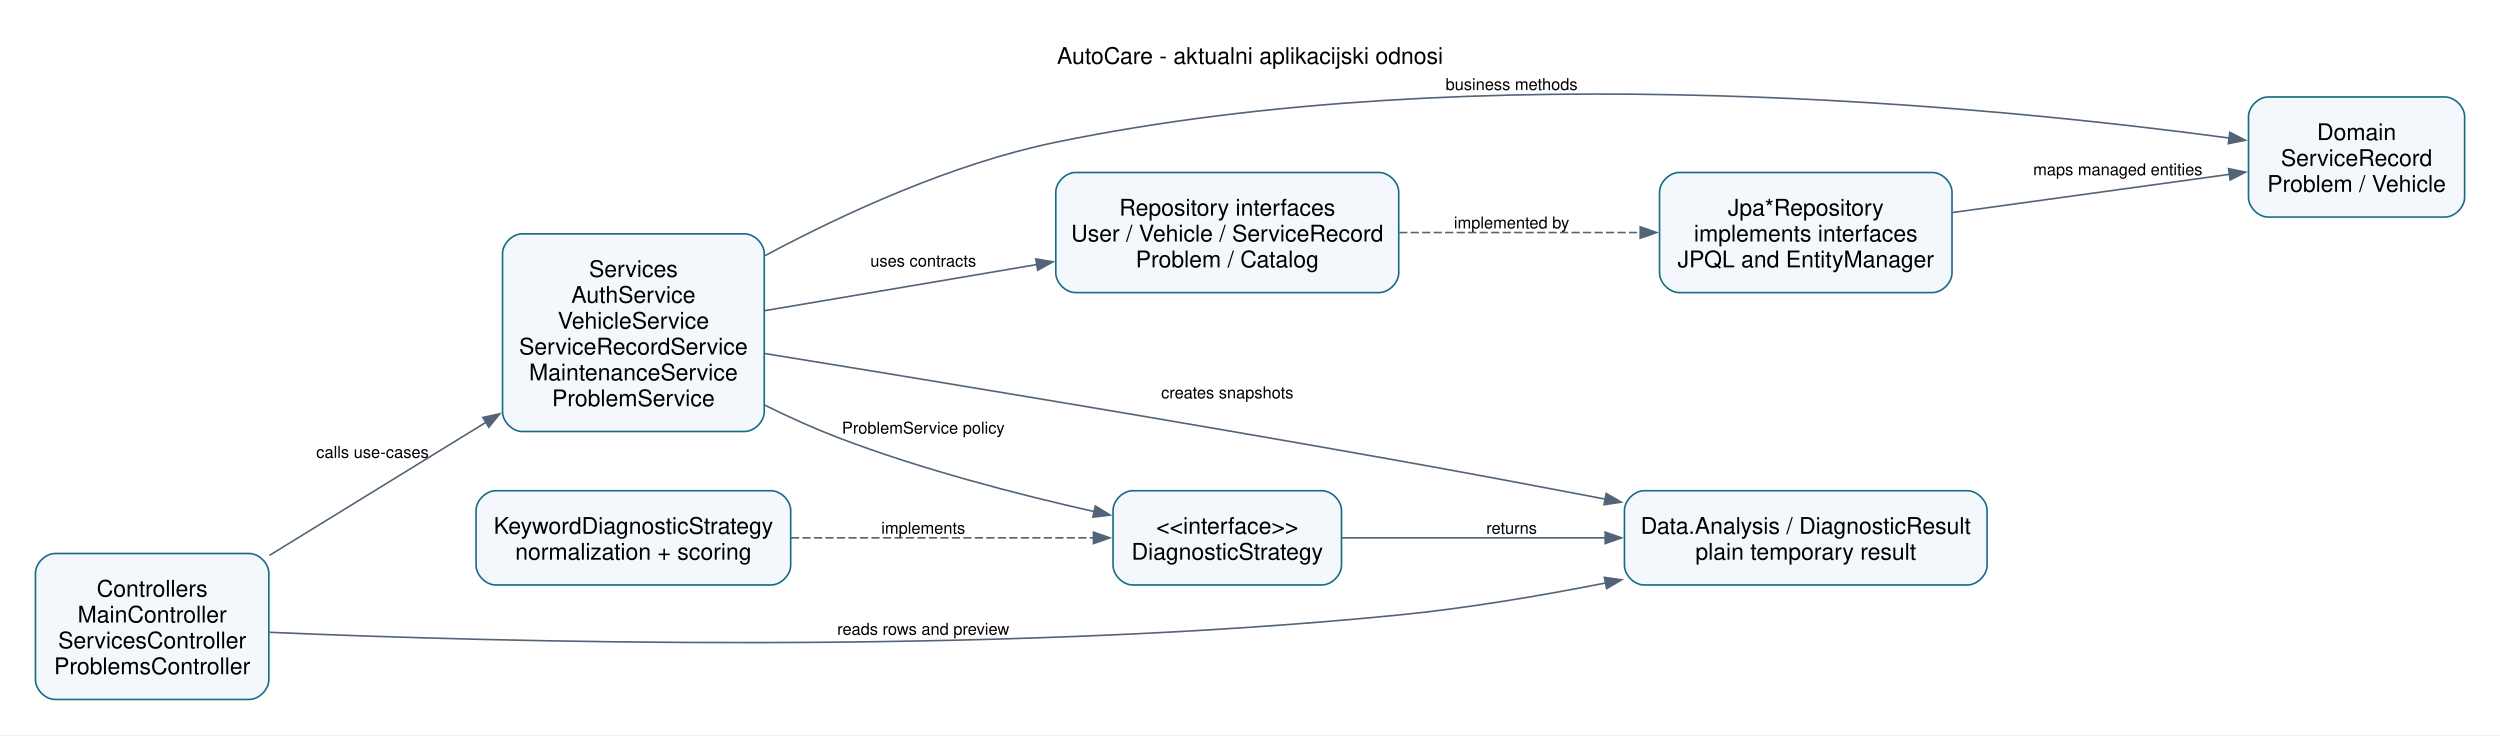
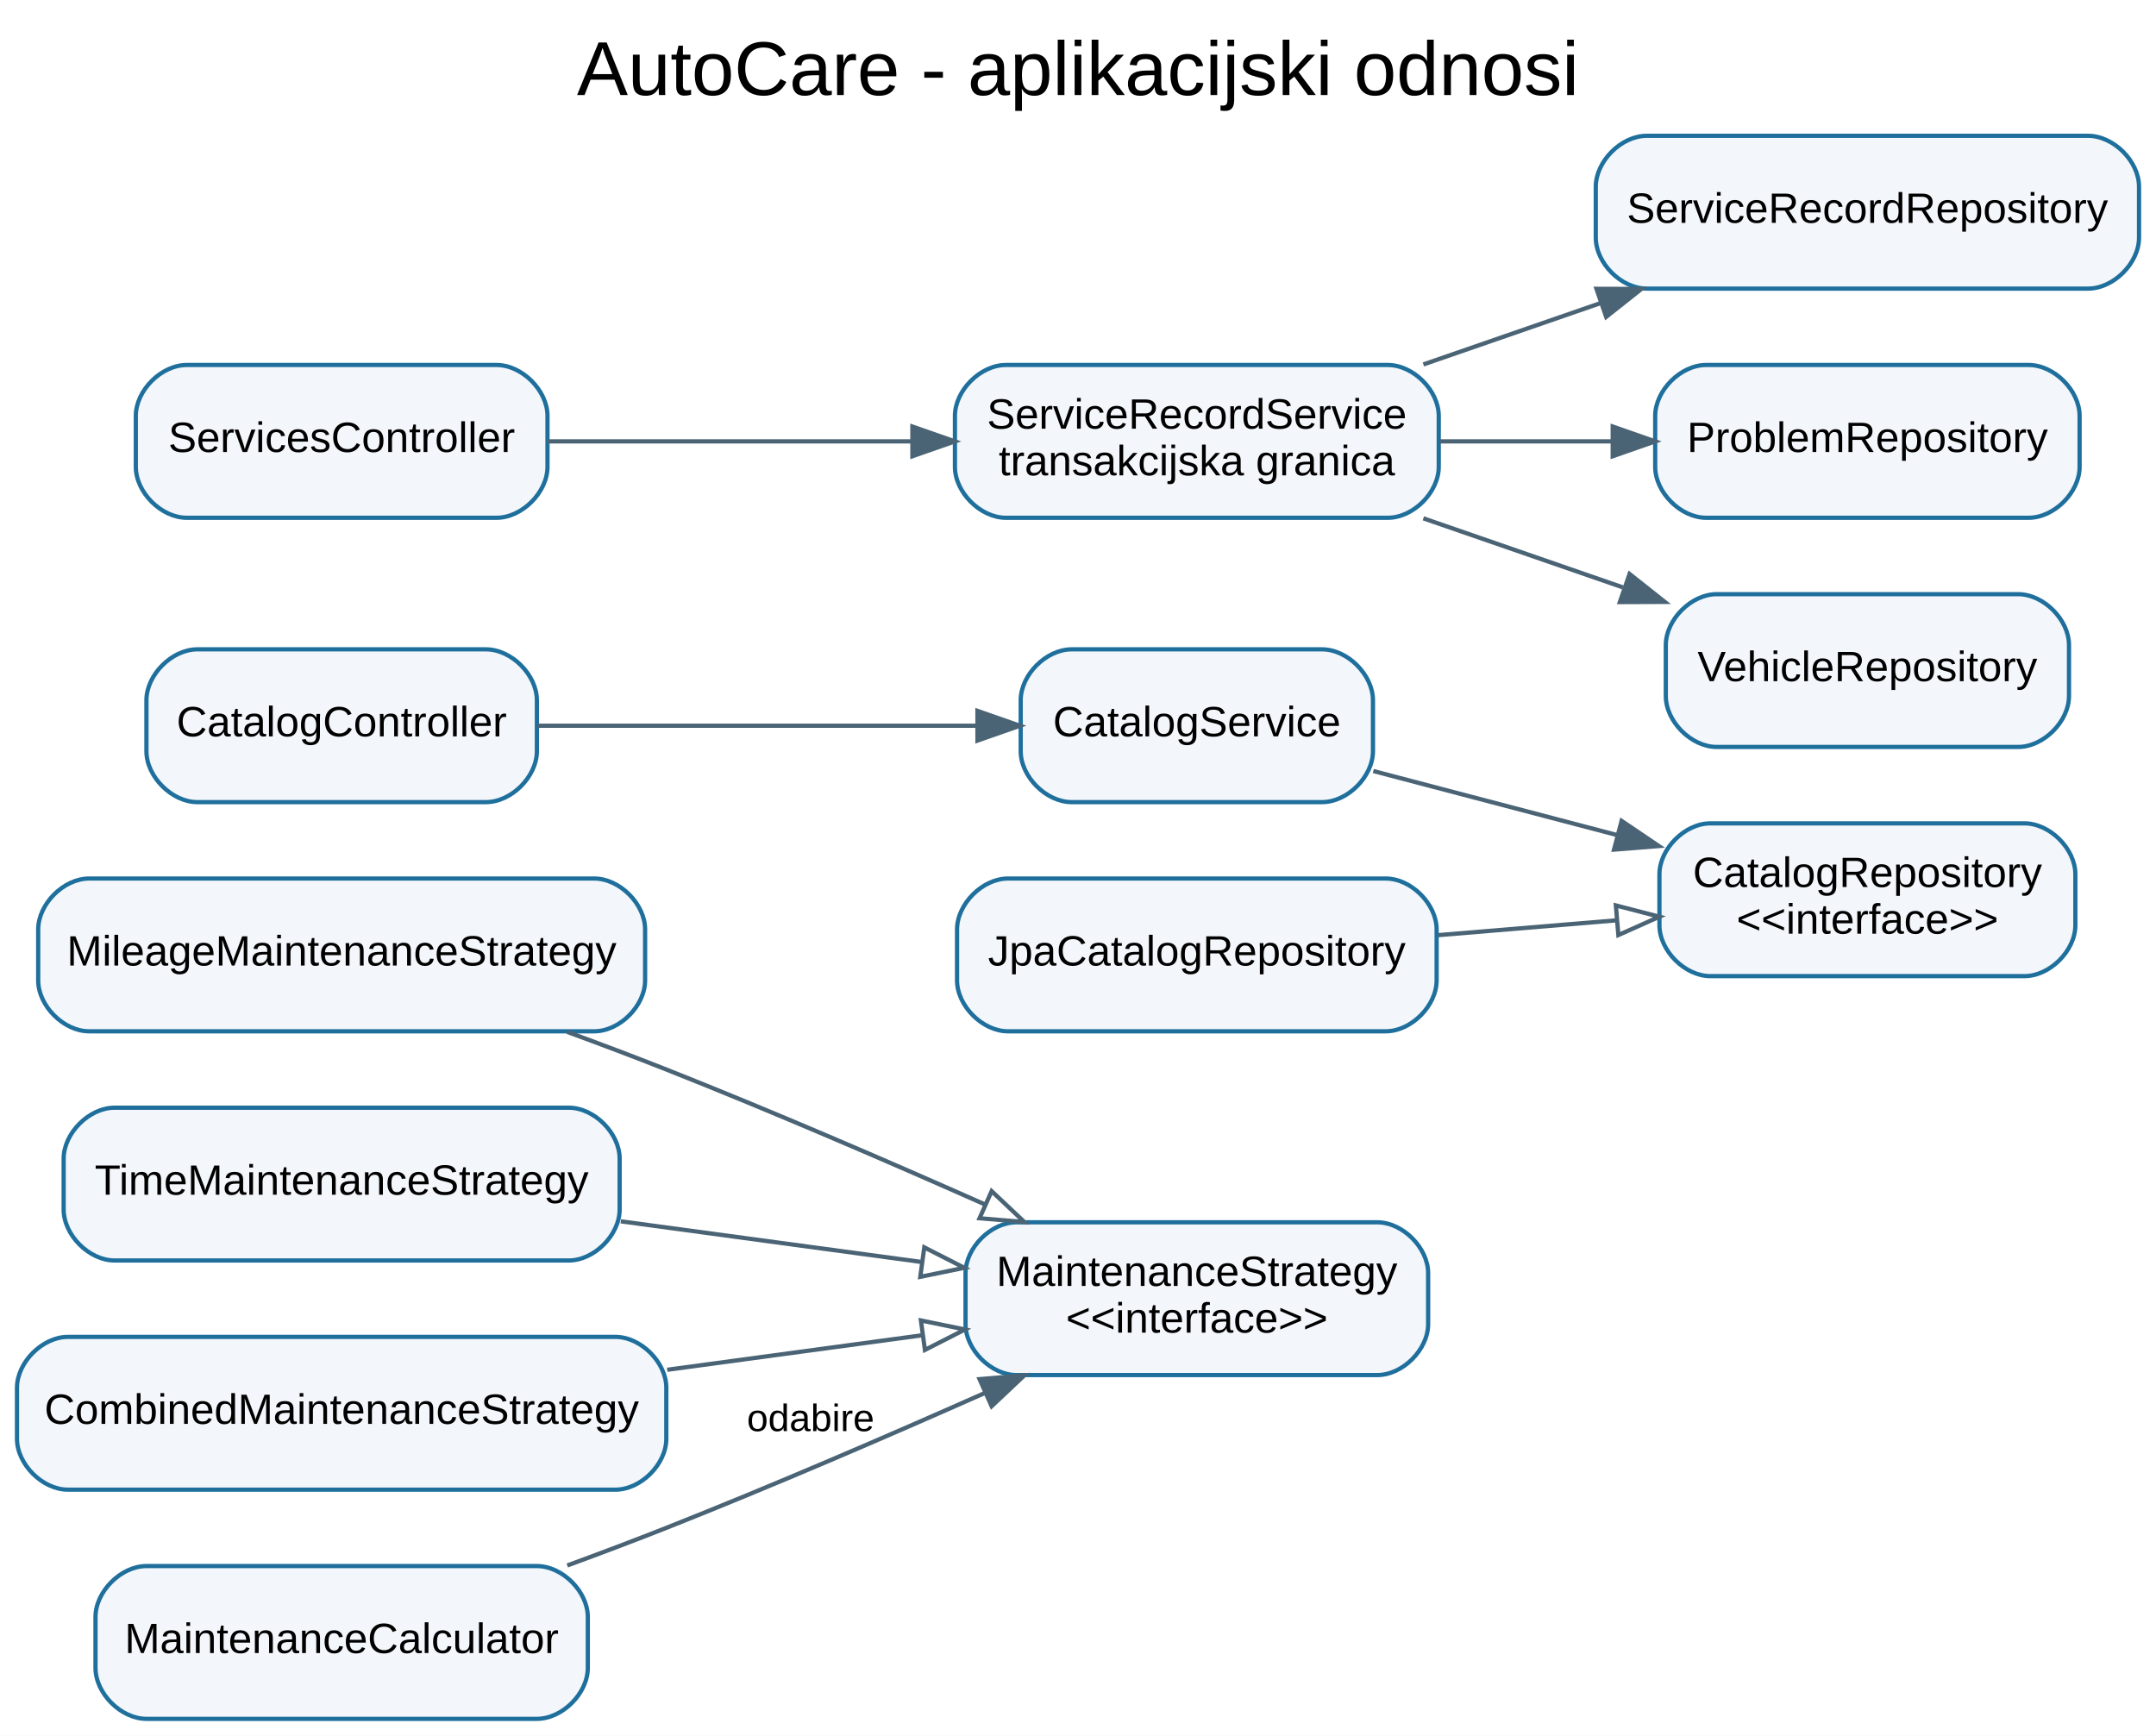
- <svg xmlns="http://www.w3.org/2000/svg" width="1523pt" height="448pt" viewBox="0.00 0.00 1523.00 448.00">
-   <g id="graph0" class="graph" transform="scale(1 1) rotate(0) translate(21.6 426.12)">
-     <polygon fill="white" stroke="none" points="-21.6,21.6 -21.6,-426.12 1501.45,-426.12 1501.45,21.6 -21.6,21.6" />
-     <text xml:space="preserve" text-anchor="middle" x="739.93" y="-387.22" font-family="Helvetica,sans-Serif" font-size="14.00">AutoCare - aktualni aplikacijski odnosi</text>
+ <svg xmlns="http://www.w3.org/2000/svg" width="508pt" height="409pt" viewBox="0.00 0.00 508.00 409.00">
+   <g id="graph0" class="graph" transform="scale(1 1) rotate(0) translate(4 405)">
+     <polygon fill="white" stroke="transparent" points="-4,4 -4,-405 504,-405 504,4 -4,4" />
+     <text text-anchor="middle" x="250" y="-382.6" font-family="Arial" font-size="18.00">AutoCare - aplikacijski odnosi</text>
    <g id="node1" class="node">
-       <path fill="#f4f7fb" stroke="#176b87" d="M130.17,-88.92C130.17,-88.92 12,-88.92 12,-88.92 6,-88.92 0,-82.92 0,-76.92 0,-76.92 0,-12 0,-12 0,-6 6,0 12,0 12,0 130.17,0 130.17,0 136.17,0 142.17,-6 142.17,-12 142.17,-12 142.17,-76.92 142.17,-76.92 142.17,-82.92 136.17,-88.92 130.17,-88.92" />
-       <text xml:space="preserve" text-anchor="middle" x="71.09" y="-62.66" font-family="Helvetica,sans-Serif" font-size="14.00">Controllers</text>
-       <text xml:space="preserve" text-anchor="middle" x="71.09" y="-46.91" font-family="Helvetica,sans-Serif" font-size="14.00">MainController</text>
-       <text xml:space="preserve" text-anchor="middle" x="71.09" y="-31.16" font-family="Helvetica,sans-Serif" font-size="14.00">ServicesController</text>
-       <text xml:space="preserve" text-anchor="middle" x="71.09" y="-15.41" font-family="Helvetica,sans-Serif" font-size="14.00">ProblemsController</text>
+       <path fill="#f3f6fa" stroke="#1f6f9d" d="M320.5,-117C320.5,-117 235.5,-117 235.5,-117 229.5,-117 223.5,-111 223.5,-105 223.5,-105 223.5,-93 223.5,-93 223.5,-87 229.5,-81 235.5,-81 235.5,-81 320.5,-81 320.5,-81 326.5,-81 332.5,-87 332.5,-93 332.5,-93 332.5,-105 332.5,-105 332.5,-111 326.5,-117 320.5,-117" />
+       <text text-anchor="middle" x="278" y="-102" font-family="Arial" font-size="10.00">MaintenanceStrategy</text>
+       <text text-anchor="middle" x="278" y="-91" font-family="Arial" font-size="10.00">&lt;&lt;interface&gt;&gt;</text>
    </g>
    <g id="node2" class="node">
-       <path fill="#f4f7fb" stroke="#176b87" d="M431.97,-283.67C431.97,-283.67 296.55,-283.67 296.55,-283.67 290.55,-283.67 284.55,-277.67 284.55,-271.67 284.55,-271.67 284.55,-175.25 284.55,-175.25 284.55,-169.25 290.55,-163.25 296.55,-163.25 296.55,-163.25 431.97,-163.25 431.97,-163.25 437.97,-163.25 443.97,-169.25 443.97,-175.25 443.97,-175.25 443.97,-271.67 443.97,-271.67 443.97,-277.67 437.97,-283.67 431.97,-283.67" />
-       <text xml:space="preserve" text-anchor="middle" x="364.26" y="-257.41" font-family="Helvetica,sans-Serif" font-size="14.00">Services</text>
-       <text xml:space="preserve" text-anchor="middle" x="364.26" y="-241.66" font-family="Helvetica,sans-Serif" font-size="14.00">AuthService</text>
-       <text xml:space="preserve" text-anchor="middle" x="364.26" y="-225.91" font-family="Helvetica,sans-Serif" font-size="14.00">VehicleService</text>
-       <text xml:space="preserve" text-anchor="middle" x="364.26" y="-210.16" font-family="Helvetica,sans-Serif" font-size="14.00">ServiceRecordService</text>
-       <text xml:space="preserve" text-anchor="middle" x="364.26" y="-194.41" font-family="Helvetica,sans-Serif" font-size="14.00">MaintenanceService</text>
-       <text xml:space="preserve" text-anchor="middle" x="364.26" y="-178.66" font-family="Helvetica,sans-Serif" font-size="14.00">ProblemService</text>
+       <path fill="#f3f6fa" stroke="#1f6f9d" d="M136,-198C136,-198 17,-198 17,-198 11,-198 5,-192 5,-186 5,-186 5,-174 5,-174 5,-168 11,-162 17,-162 17,-162 136,-162 136,-162 142,-162 148,-168 148,-174 148,-174 148,-186 148,-186 148,-192 142,-198 136,-198" />
+       <text text-anchor="middle" x="76.5" y="-177.5" font-family="Arial" font-size="10.00">MileageMaintenanceStrategy</text>
    </g>
    <g id="edge1" class="edge">
-       <path fill="none" stroke="#526477" d="M142.57,-87.79C182.23,-112.17 232.13,-142.85 274.44,-168.86" />
-       <polygon fill="#526477" stroke="#526477" points="272.54,-171.8 282.89,-174.06 276.21,-165.84 272.54,-171.8" />
-       <text xml:space="preserve" text-anchor="middle" x="205.3" y="-147.18" font-family="Helvetica,sans-Serif" font-size="10.00">calls use-cases</text>
+       <path fill="none" stroke="#4b6475" d="M129.66,-161.86C137.51,-158.98 145.49,-155.97 153,-153 177.93,-143.13 205.29,-131.32 227.95,-121.26" />
+       <polygon fill="none" stroke="#4b6475" points="229.65,-124.34 237.36,-117.07 226.8,-117.95 229.65,-124.34" />
+     </g>
+     <g id="node3" class="node">
+       <path fill="#f3f6fa" stroke="#1f6f9d" d="M130,-144C130,-144 23,-144 23,-144 17,-144 11,-138 11,-132 11,-132 11,-120 11,-120 11,-114 17,-108 23,-108 23,-108 130,-108 130,-108 136,-108 142,-114 142,-120 142,-120 142,-132 142,-132 142,-138 136,-144 130,-144" />
+       <text text-anchor="middle" x="76.5" y="-123.5" font-family="Arial" font-size="10.00">TimeMaintenanceStrategy</text>
+     </g>
+     <g id="edge2" class="edge">
+       <path fill="none" stroke="#4b6475" d="M142.27,-117.23C164.96,-114.16 190.42,-110.72 213.05,-107.66" />
+       <polygon fill="none" stroke="#4b6475" points="213.78,-111.09 223.22,-106.28 212.84,-104.15 213.78,-111.09" />
+     </g>
+     <g id="node4" class="node">
+       <path fill="#f3f6fa" stroke="#1f6f9d" d="M141,-90C141,-90 12,-90 12,-90 6,-90 0,-84 0,-78 0,-78 0,-66 0,-66 0,-60 6,-54 12,-54 12,-54 141,-54 141,-54 147,-54 153,-60 153,-66 153,-66 153,-78 153,-78 153,-84 147,-90 141,-90" />
+       <text text-anchor="middle" x="76.5" y="-69.5" font-family="Arial" font-size="10.00">CombinedMaintenanceStrategy</text>
+     </g>
+     <g id="edge3" class="edge">
+       <path fill="none" stroke="#4b6475" d="M153.21,-82.25C173.02,-84.93 194.17,-87.79 213.28,-90.38" />
+       <polygon fill="none" stroke="#4b6475" points="212.99,-93.87 223.37,-91.74 213.93,-86.93 212.99,-93.87" />
+     </g>
+     <g id="node5" class="node">
+       <path fill="#f3f6fa" stroke="#1f6f9d" d="M122.5,-36C122.5,-36 30.5,-36 30.5,-36 24.5,-36 18.5,-30 18.5,-24 18.5,-24 18.5,-12 18.5,-12 18.5,-6 24.5,0 30.5,0 30.5,0 122.5,0 122.5,0 128.5,0 134.5,-6 134.5,-12 134.5,-12 134.5,-24 134.5,-24 134.5,-30 128.5,-36 122.5,-36" />
+       <text text-anchor="middle" x="76.5" y="-15.5" font-family="Arial" font-size="10.00">MaintenanceCalculator</text>
+     </g>
+     <g id="edge4" class="edge">
+       <path fill="none" stroke="#4b6475" d="M129.66,-36.14C137.51,-39.02 145.49,-42.03 153,-45 177.93,-54.87 205.29,-66.68 227.95,-76.74" />
+       <polygon fill="#4b6475" stroke="#4b6475" points="226.8,-80.05 237.36,-80.93 229.65,-73.66 226.8,-80.05" />
+       <text text-anchor="middle" x="187" y="-67.8" font-family="Arial" font-size="9.00">odabire</text>
+     </g>
+     <g id="node6" class="node">
+       <path fill="#f3f6fa" stroke="#1f6f9d" d="M110.5,-252C110.5,-252 42.5,-252 42.5,-252 36.5,-252 30.5,-246 30.5,-240 30.5,-240 30.5,-228 30.5,-228 30.5,-222 36.5,-216 42.5,-216 42.5,-216 110.5,-216 110.5,-216 116.5,-216 122.5,-222 122.5,-228 122.5,-228 122.5,-240 122.5,-240 122.5,-246 116.5,-252 110.5,-252" />
+       <text text-anchor="middle" x="76.5" y="-231.5" font-family="Arial" font-size="10.00">CatalogController</text>
    </g>
    <g id="node7" class="node">
-       <path fill="#f4f7fb" stroke="#176b87" d="M1176.93,-127.17C1176.93,-127.17 980.01,-127.17 980.01,-127.17 974.01,-127.17 968.01,-121.17 968.01,-115.17 968.01,-115.17 968.01,-81.75 968.01,-81.75 968.01,-75.75 974.01,-69.75 980.01,-69.75 980.01,-69.75 1176.93,-69.75 1176.93,-69.75 1182.93,-69.75 1188.93,-75.75 1188.93,-81.75 1188.93,-81.75 1188.93,-115.17 1188.93,-115.17 1188.93,-121.17 1182.93,-127.17 1176.93,-127.17" />
-       <text xml:space="preserve" text-anchor="middle" x="1078.47" y="-100.91" font-family="Helvetica,sans-Serif" font-size="14.00">Data.Analysis / DiagnosticResult</text>
-       <text xml:space="preserve" text-anchor="middle" x="1078.47" y="-85.16" font-family="Helvetica,sans-Serif" font-size="14.00">plain temporary result</text>
-     </g>
-     <g id="edge2" class="edge">
-       <path fill="none" stroke="#526477" d="M142.63,-40.92C276.93,-35.11 578.43,-26.51 830.51,-51.46 871.9,-55.56 916.69,-63.11 956.62,-70.99" />
-       <polygon fill="#526477" stroke="#526477" points="955.77,-74.39 966.26,-72.92 957.14,-67.53 955.77,-74.39" />
-       <text xml:space="preserve" text-anchor="middle" x="540.84" y="-39.41" font-family="Helvetica,sans-Serif" font-size="10.00">reads rows and preview</text>
-     </g>
-     <g id="node3" class="node">
-       <path fill="#f4f7fb" stroke="#176b87" d="M818.51,-321.04C818.51,-321.04 633.59,-321.04 633.59,-321.04 627.59,-321.04 621.59,-315.04 621.59,-309.04 621.59,-309.04 621.59,-259.88 621.59,-259.88 621.59,-253.87 627.59,-247.87 633.59,-247.87 633.59,-247.87 818.51,-247.87 818.51,-247.87 824.51,-247.87 830.51,-253.87 830.51,-259.88 830.51,-259.88 830.51,-309.04 830.51,-309.04 830.51,-315.04 824.51,-321.04 818.51,-321.04" />
-       <text xml:space="preserve" text-anchor="middle" x="726.05" y="-294.78" font-family="Helvetica,sans-Serif" font-size="14.00">Repository interfaces</text>
-       <text xml:space="preserve" text-anchor="middle" x="726.05" y="-279.03" font-family="Helvetica,sans-Serif" font-size="14.00">User / Vehicle / ServiceRecord</text>
-       <text xml:space="preserve" text-anchor="middle" x="726.05" y="-263.28" font-family="Helvetica,sans-Serif" font-size="14.00">Problem / Catalog</text>
-     </g>
-     <g id="edge3" class="edge">
-       <path fill="none" stroke="#526477" d="M444.21,-236.85C492.89,-245.1 556.13,-255.82 610.28,-265" />
-       <polygon fill="#526477" stroke="#526477" points="609.4,-268.4 619.84,-266.62 610.57,-261.5 609.4,-268.4" />
-       <text xml:space="preserve" text-anchor="middle" x="540.84" y="-263.72" font-family="Helvetica,sans-Serif" font-size="10.00">uses contracts</text>
-     </g>
-     <g id="node5" class="node">
-       <path fill="#f4f7fb" stroke="#176b87" d="M783.64,-127.17C783.64,-127.17 668.47,-127.17 668.47,-127.17 662.47,-127.17 656.47,-121.17 656.47,-115.17 656.47,-115.17 656.47,-81.75 656.47,-81.75 656.47,-75.75 662.47,-69.75 668.47,-69.75 668.47,-69.75 783.64,-69.75 783.64,-69.75 789.64,-69.75 795.64,-75.75 795.64,-81.75 795.64,-81.75 795.64,-115.17 795.64,-115.17 795.64,-121.17 789.64,-127.17 783.64,-127.17" />
-       <text xml:space="preserve" text-anchor="middle" x="726.05" y="-100.91" font-family="Helvetica,sans-Serif" font-size="14.00">&lt;&lt;interface&gt;&gt;</text>
-       <text xml:space="preserve" text-anchor="middle" x="726.05" y="-85.16" font-family="Helvetica,sans-Serif" font-size="14.00">DiagnosticStrategy</text>
+       <path fill="#f3f6fa" stroke="#1f6f9d" d="M307.5,-252C307.5,-252 248.5,-252 248.5,-252 242.5,-252 236.5,-246 236.5,-240 236.5,-240 236.5,-228 236.5,-228 236.5,-222 242.5,-216 248.5,-216 248.5,-216 307.5,-216 307.5,-216 313.5,-216 319.5,-222 319.5,-228 319.5,-228 319.5,-240 319.5,-240 319.5,-246 313.5,-252 307.5,-252" />
+       <text text-anchor="middle" x="278" y="-231.5" font-family="Arial" font-size="10.00">CatalogService</text>
    </g>
    <g id="edge5" class="edge">
-       <path fill="none" stroke="#526477" d="M444.32,-179.28C458.95,-172.07 474.28,-165.12 489.09,-159.46 539.66,-140.14 598.63,-124.89 644.96,-114.47" />
-       <polygon fill="#526477" stroke="#526477" points="645.67,-117.9 654.67,-112.32 644.15,-111.07 645.67,-117.9" />
-       <text xml:space="preserve" text-anchor="middle" x="540.84" y="-161.96" font-family="Helvetica,sans-Serif" font-size="10.00">ProblemService policy</text>
+       <path fill="none" stroke="#4b6475" d="M122.77,-234C153.58,-234 194.39,-234 226.29,-234" />
+       <polygon fill="#4b6475" stroke="#4b6475" points="226.31,-237.5 236.31,-234 226.31,-230.5 226.31,-237.5" />
+     </g>
+     <g id="node8" class="node">
+       <path fill="#f3f6fa" stroke="#1f6f9d" d="M473,-211C473,-211 399,-211 399,-211 393,-211 387,-205 387,-199 387,-199 387,-187 387,-187 387,-181 393,-175 399,-175 399,-175 473,-175 473,-175 479,-175 485,-181 485,-187 485,-187 485,-199 485,-199 485,-205 479,-211 473,-211" />
+       <text text-anchor="middle" x="436" y="-196" font-family="Arial" font-size="10.00">CatalogRepository</text>
+       <text text-anchor="middle" x="436" y="-185" font-family="Arial" font-size="10.00">&lt;&lt;interface&gt;&gt;</text>
    </g>
    <g id="edge6" class="edge">
-       <path fill="none" stroke="#526477" d="M444.38,-210.74C537.03,-195.72 695.07,-169.7 830.51,-145.46 871.55,-138.12 916.34,-129.71 956.38,-122.05" />
-       <polygon fill="#526477" stroke="#526477" points="956.89,-125.52 966.05,-120.2 955.57,-118.65 956.89,-125.52" />
-       <text xml:space="preserve" text-anchor="middle" x="726.05" y="-183.44" font-family="Helvetica,sans-Serif" font-size="10.00">creates snapshots</text>
+       <path fill="none" stroke="#4b6475" d="M319.58,-223.33C337.11,-218.73 357.94,-213.25 377.05,-208.23" />
+       <polygon fill="#4b6475" stroke="#4b6475" points="378.08,-211.58 386.86,-205.65 376.3,-204.81 378.08,-211.58" />
    </g>
-     <g id="node8" class="node">
-       <path fill="#f4f7fb" stroke="#176b87" d="M1467.85,-367.04C1467.85,-367.04 1360.18,-367.04 1360.18,-367.04 1354.18,-367.04 1348.18,-361.04 1348.18,-355.04 1348.18,-355.04 1348.18,-305.88 1348.18,-305.88 1348.18,-299.88 1354.18,-293.88 1360.18,-293.88 1360.18,-293.88 1467.85,-293.88 1467.85,-293.88 1473.85,-293.88 1479.85,-299.88 1479.85,-305.88 1479.85,-305.88 1479.85,-355.04 1479.85,-355.04 1479.85,-361.04 1473.85,-367.04 1467.85,-367.04" />
-       <text xml:space="preserve" text-anchor="middle" x="1414.02" y="-340.78" font-family="Helvetica,sans-Serif" font-size="14.00">Domain</text>
-       <text xml:space="preserve" text-anchor="middle" x="1414.02" y="-325.03" font-family="Helvetica,sans-Serif" font-size="14.00">ServiceRecord</text>
-       <text xml:space="preserve" text-anchor="middle" x="1414.02" y="-309.28" font-family="Helvetica,sans-Serif" font-size="14.00">Problem / Vehicle</text>
-     </g>
-     <g id="edge4" class="edge">
-       <path fill="none" stroke="#526477" d="M444.37,-270.34C493.51,-296.59 559.04,-326.58 621.59,-339.46 879.24,-392.53 1194.13,-361.19 1336.56,-342.01" />
-       <polygon fill="#526477" stroke="#526477" points="1336.82,-345.51 1346.25,-340.69 1335.87,-338.58 1336.82,-345.51" />
-       <text xml:space="preserve" text-anchor="middle" x="899.26" y="-371.27" font-family="Helvetica,sans-Serif" font-size="10.00">business methods</text>
-     </g>
-     <g id="node4" class="node">
-       <path fill="#f4f7fb" stroke="#176b87" d="M1155.56,-321.04C1155.56,-321.04 1001.39,-321.04 1001.39,-321.04 995.39,-321.04 989.39,-315.04 989.39,-309.04 989.39,-309.04 989.39,-259.88 989.39,-259.88 989.39,-253.87 995.39,-247.87 1001.39,-247.87 1001.39,-247.87 1155.56,-247.87 1155.56,-247.87 1161.56,-247.87 1167.56,-253.87 1167.56,-259.88 1167.56,-259.88 1167.56,-309.04 1167.56,-309.04 1167.56,-315.04 1161.56,-321.04 1155.56,-321.04" />
-       <text xml:space="preserve" text-anchor="middle" x="1078.47" y="-294.78" font-family="Helvetica,sans-Serif" font-size="14.00">Jpa*Repository</text>
-       <text xml:space="preserve" text-anchor="middle" x="1078.47" y="-279.03" font-family="Helvetica,sans-Serif" font-size="14.00">implements interfaces</text>
-       <text xml:space="preserve" text-anchor="middle" x="1078.47" y="-263.28" font-family="Helvetica,sans-Serif" font-size="14.00">JPQL and EntityManager</text>
+     <g id="node9" class="node">
+       <path fill="#f3f6fa" stroke="#1f6f9d" d="M322.5,-198C322.5,-198 233.5,-198 233.5,-198 227.5,-198 221.5,-192 221.5,-186 221.5,-186 221.5,-174 221.5,-174 221.5,-168 227.5,-162 233.5,-162 233.5,-162 322.5,-162 322.5,-162 328.5,-162 334.5,-168 334.5,-174 334.5,-174 334.5,-186 334.5,-186 334.5,-192 328.5,-198 322.5,-198" />
+       <text text-anchor="middle" x="278" y="-177.5" font-family="Arial" font-size="10.00">JpaCatalogRepository</text>
    </g>
    <g id="edge7" class="edge">
-       <path fill="none" stroke="#526477" stroke-dasharray="5,2" d="M830.77,-284.46C877.18,-284.46 931.69,-284.46 977.64,-284.46" />
-       <polygon fill="#526477" stroke="#526477" points="977.61,-287.96 987.61,-284.46 977.61,-280.96 977.61,-287.96" />
-       <text xml:space="preserve" text-anchor="middle" x="899.26" y="-286.96" font-family="Helvetica,sans-Serif" font-size="10.00">implemented by</text>
+       <path fill="none" stroke="#4b6475" d="M334.88,-184.66C348.46,-185.79 363.03,-187 376.72,-188.14" />
+       <polygon fill="none" stroke="#4b6475" points="376.73,-191.66 386.99,-189 377.32,-184.68 376.73,-191.66" />
+     </g>
+     <g id="node10" class="node">
+       <path fill="#f3f6fa" stroke="#1f6f9d" d="M113,-319C113,-319 40,-319 40,-319 34,-319 28,-313 28,-307 28,-307 28,-295 28,-295 28,-289 34,-283 40,-283 40,-283 113,-283 113,-283 119,-283 125,-289 125,-295 125,-295 125,-307 125,-307 125,-313 119,-319 113,-319" />
+       <text text-anchor="middle" x="76.5" y="-298.5" font-family="Arial" font-size="10.00">ServicesController</text>
+     </g>
+     <g id="node11" class="node">
+       <path fill="#f3f6fa" stroke="#1f6f9d" d="M323,-319C323,-319 233,-319 233,-319 227,-319 221,-313 221,-307 221,-307 221,-295 221,-295 221,-289 227,-283 233,-283 233,-283 323,-283 323,-283 329,-283 335,-289 335,-295 335,-295 335,-307 335,-307 335,-313 329,-319 323,-319" />
+       <text text-anchor="middle" x="278" y="-304" font-family="Arial" font-size="10.00">ServiceRecordService</text>
+       <text text-anchor="middle" x="278" y="-293" font-family="Arial" font-size="10.00">transakcijska granica</text>
    </g>
    <g id="edge8" class="edge">
-       <path fill="none" stroke="#526477" d="M1167.98,-296.67C1220.55,-303.92 1286.54,-313.02 1336.79,-319.95" />
-       <polygon fill="#526477" stroke="#526477" points="1336.03,-323.38 1346.41,-321.27 1336.98,-316.44 1336.03,-323.38" />
-       <text xml:space="preserve" text-anchor="middle" x="1268.56" y="-319.37" font-family="Helvetica,sans-Serif" font-size="10.00">maps managed entities</text>
+       <path fill="none" stroke="#4b6475" d="M125.03,-301C150.69,-301 182.77,-301 210.84,-301" />
+       <polygon fill="#4b6475" stroke="#4b6475" points="210.98,-304.5 220.98,-301 210.98,-297.5 210.98,-304.5" />
+     </g>
+     <g id="node12" class="node">
+       <path fill="#f3f6fa" stroke="#1f6f9d" d="M488,-373C488,-373 384,-373 384,-373 378,-373 372,-367 372,-361 372,-361 372,-349 372,-349 372,-343 378,-337 384,-337 384,-337 488,-337 488,-337 494,-337 500,-343 500,-349 500,-349 500,-361 500,-361 500,-367 494,-373 488,-373" />
+       <text text-anchor="middle" x="436" y="-352.5" font-family="Arial" font-size="10.00">ServiceRecordRepository</text>
+     </g>
+     <g id="edge9" class="edge">
+       <path fill="none" stroke="#4b6475" d="M331.38,-319.13C344.83,-323.79 359.42,-328.84 373.29,-333.64" />
+       <polygon fill="#4b6475" stroke="#4b6475" points="372.16,-336.95 382.76,-336.92 374.45,-330.34 372.16,-336.95" />
+     </g>
+     <g id="node13" class="node">
+       <path fill="#f3f6fa" stroke="#1f6f9d" d="M474,-319C474,-319 398,-319 398,-319 392,-319 386,-313 386,-307 386,-307 386,-295 386,-295 386,-289 392,-283 398,-283 398,-283 474,-283 474,-283 480,-283 486,-289 486,-295 486,-295 486,-307 486,-307 486,-313 480,-319 474,-319" />
+       <text text-anchor="middle" x="436" y="-298.5" font-family="Arial" font-size="10.00">ProblemRepository</text>
    </g>
    <g id="edge10" class="edge">
-       <path fill="none" stroke="#526477" d="M795.86,-98.46C841.55,-98.46 902.76,-98.46 956.45,-98.46" />
-       <polygon fill="#526477" stroke="#526477" points="956.27,-101.96 966.27,-98.46 956.27,-94.96 956.27,-101.96" />
-       <text xml:space="preserve" text-anchor="middle" x="899.26" y="-100.96" font-family="Helvetica,sans-Serif" font-size="10.00">returns</text>
+       <path fill="none" stroke="#4b6475" d="M335.32,-301C348.53,-301 362.65,-301 375.98,-301" />
+       <polygon fill="#4b6475" stroke="#4b6475" points="375.99,-304.5 385.99,-301 375.99,-297.5 375.99,-304.5" />
    </g>
-     <g id="node6" class="node">
-       <path fill="#f4f7fb" stroke="#176b87" d="M448.09,-127.17C448.09,-127.17 280.42,-127.17 280.42,-127.17 274.42,-127.17 268.42,-121.17 268.42,-115.17 268.42,-115.17 268.42,-81.75 268.42,-81.75 268.42,-75.75 274.42,-69.75 280.42,-69.75 280.42,-69.75 448.09,-69.75 448.09,-69.75 454.09,-69.75 460.09,-75.75 460.09,-81.75 460.09,-81.75 460.09,-115.17 460.09,-115.17 460.09,-121.17 454.09,-127.17 448.09,-127.17" />
-       <text xml:space="preserve" text-anchor="middle" x="364.26" y="-100.91" font-family="Helvetica,sans-Serif" font-size="14.00">KeywordDiagnosticStrategy</text>
-       <text xml:space="preserve" text-anchor="middle" x="364.26" y="-85.16" font-family="Helvetica,sans-Serif" font-size="14.00">normalization + scoring</text>
+     <g id="node14" class="node">
+       <path fill="#f3f6fa" stroke="#1f6f9d" d="M471.5,-265C471.5,-265 400.5,-265 400.5,-265 394.5,-265 388.5,-259 388.5,-253 388.5,-253 388.5,-241 388.5,-241 388.5,-235 394.5,-229 400.5,-229 400.5,-229 471.5,-229 471.5,-229 477.5,-229 483.5,-235 483.5,-241 483.5,-241 483.5,-253 483.5,-253 483.5,-259 477.5,-265 471.5,-265" />
+       <text text-anchor="middle" x="436" y="-244.5" font-family="Arial" font-size="10.00">VehicleRepository</text>
    </g>
-     <g id="edge9" class="edge">
-       <path fill="none" stroke="#526477" stroke-dasharray="5,2" d="M460.26,-98.46C517.69,-98.46 590.11,-98.46 644.69,-98.46" />
-       <polygon fill="#526477" stroke="#526477" points="644.54,-101.96 654.54,-98.46 644.54,-94.96 644.54,-101.96" />
-       <text xml:space="preserve" text-anchor="middle" x="540.84" y="-100.96" font-family="Helvetica,sans-Serif" font-size="10.00">implements</text>
+     <g id="edge11" class="edge">
+       <path fill="none" stroke="#4b6475" d="M331.38,-282.87C346.48,-277.64 363.03,-271.91 378.38,-266.6" />
+       <polygon fill="#4b6475" stroke="#4b6475" points="379.96,-269.76 388.26,-263.18 377.67,-263.14 379.96,-269.76" />
    </g>
  </g>
</svg>
